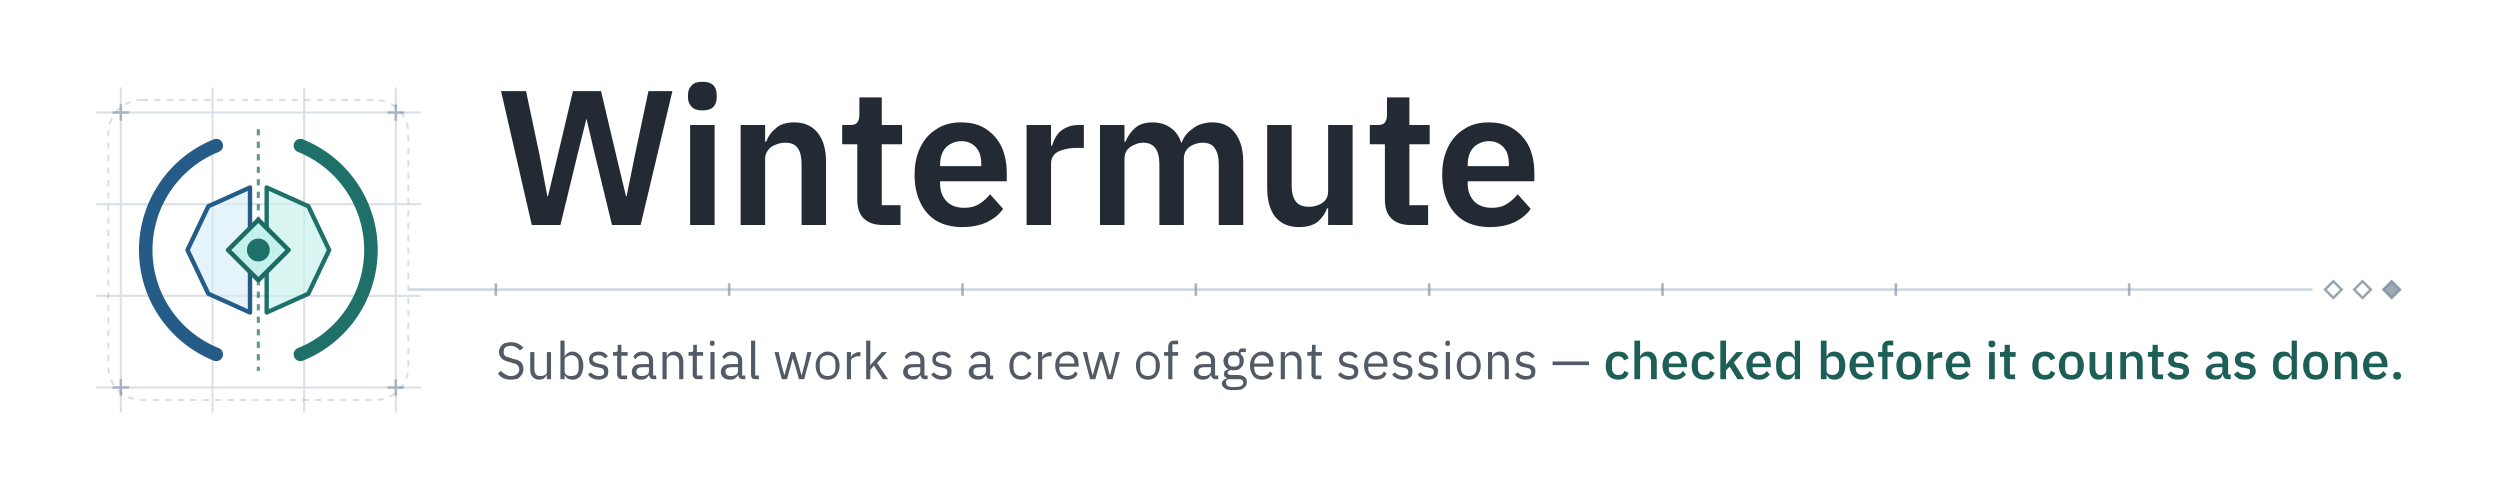
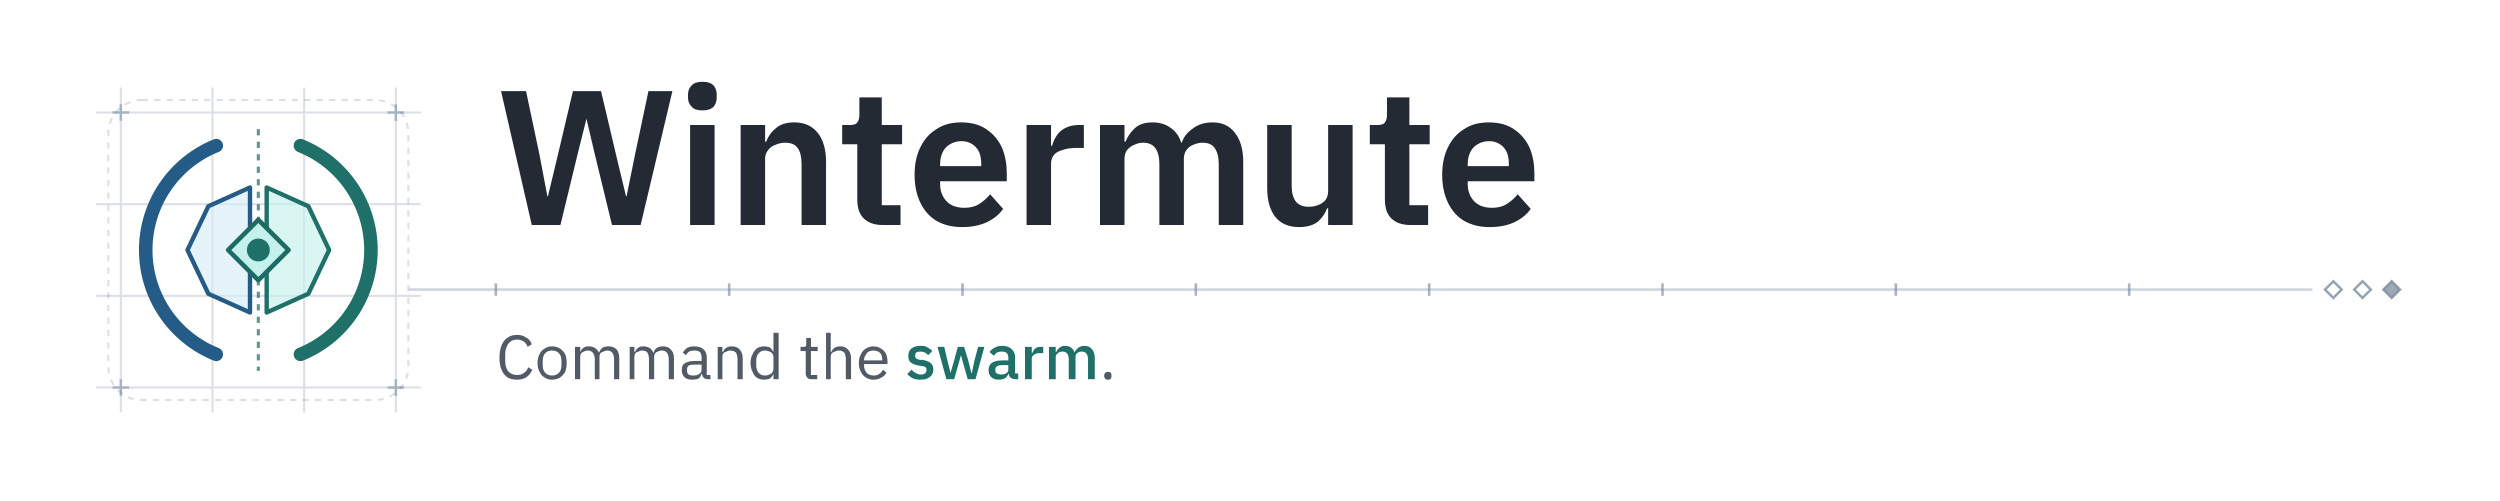
- <svg xmlns="http://www.w3.org/2000/svg" viewBox="0 0 1200 240" width="1200" height="240" role="img" aria-label="Wintermute — Substantial work as a crew of agent sessions — checked before it counts as done.">
+ <svg xmlns="http://www.w3.org/2000/svg" viewBox="0 0 1200 240" width="1200" height="240" role="img" aria-label="Wintermute: Command the swarm.">
  <g fill="none">
    <g stroke="#687c96" stroke-width="1" stroke-opacity="0.24">
      <path d="M58 42v156M102 42v156M146 42v156M190 42v156M46 54h156M46 98h156M46 142h156M46 186h156" />
      <rect x="52" y="48" width="144" height="144" rx="16" stroke-dasharray="3 3" />
    </g>
    <path d="M54 54h8M58 50v8M54 186h8M58 182v8M186 54h8M190 50v8M186 186h8M190 182v8" stroke="#687c96" stroke-width="1.25" stroke-opacity="0.45" />
    <path d="M 103.8 170.1 A 54 54 0 0 1 103.8 69.9" stroke="#255c87" stroke-width="6.5" stroke-linecap="round" />
    <path d="M 144.2 69.9 A 54 54 0 0 1 144.2 170.1" stroke="#1f7068" stroke-width="6.5" stroke-linecap="round" />
    <polygon points="120,90 100,99 90,120 100,141 120,150" fill="#d8ecf8" fill-opacity="0.65" stroke="#255c87" stroke-width="2.1" stroke-linejoin="round" />
    <polygon points="128,90 148,99 158,120 148,141 128,150" fill="#c5f1ec" fill-opacity="0.65" stroke="#1f7068" stroke-width="2.1" stroke-linejoin="round" />
    <line x1="124" y1="62" x2="124" y2="178" stroke="#1e6b63" stroke-width="1.5" stroke-dasharray="3 3" stroke-opacity="0.7" />
    <polygon points="124,105.5 138.5,120 124,134.5 109.5,120" fill="#c5f1ec" stroke="#1e6b63" stroke-width="2.2" stroke-linejoin="round" />
    <circle cx="124" cy="120" r="5.5" fill="#1f7068" />
    <line x1="196" y1="139" x2="1110" y2="139" stroke="#cfd6de" stroke-width="1.25" />
    <path d="M238 136v6M350 136v6M462 136v6M574 136v6M686 136v6M798 136v6M910 136v6M1022 136v6" stroke="#7e8c9c" stroke-width="1.25" stroke-opacity="0.65" />
    <polygon points="1120,135 1124,139 1120,143 1116,139" stroke="#7e8c9c" stroke-width="1.2" stroke-opacity="0.8" fill="none" />
    <polygon points="1134,135 1138,139 1134,143 1130,139" stroke="#7e8c9c" stroke-width="1.2" stroke-opacity="0.8" fill="none" />
    <polygon points="1148,135 1152,139 1148,143 1144,139" stroke="#7e8c9c" stroke-width="1.2" stroke-opacity="0.8" fill="#7e8c9c" fill-opacity="0.75" />
  </g>
  <path transform="scale(0.25)" d="m1109 296l-33 136h-55l-59-257h48l26 123 15 79h1l19-79 29-123h54l29 123 19 79h1l16-79 26-123h46l-61 257h-55l-33-136-16-68-17 68m240-84q-15 0-21-7-7-7-7-17v-7q0-10 7-17 6-7 21-7 14 0 21 7 6 7 6 17v7q0 10-6 17-7 7-21 7m23 220h-47v-192h47v192m97-127v127h-47v-192h47v32h2q6-16 19-26 12-11 35-11 29 0 45 20 16 20 16 56v121h-47v-117q0-20-7-30-7-11-24-11-10 0-19 4-9 3-14 10-6 7-6 17m260 89v38h-34q-24 0-37-13-12-12-12-36v-106h-29v-37h15q11 0 14-5 4-5 4-15v-33h43v53h39v37h-39v117h36m118 42q-28 0-49-12-20-12-31-35-11-23-11-53 0-31 11-53 11-23 31-35 19-13 47-13 31 0 50 14 19 13 29 35 9 22 9 48v16h-128v5q0 20 12 33 12 13 35 13 17 0 29-8 11-7 20-18l25 28q-11 16-32 26-20 9-47 9m-1-165q-12 0-22 6-9 5-14 15-5 10-5 24v3h79v-4q0-13-4-23-5-10-13-15-9-6-21-6m172 43v118h-47v-192h47v40h2q3-11 9-20 6-9 16-14 11-6 26-6h10v44h-14q-16 0-27 4-11 3-16 9-6 7-6 17m141-9v127h-47v-192h47v32h2q6-15 18-26 12-11 34-11 20 0 34 10 15 10 21 29h1q5-16 21-27 15-12 38-12 28 0 43 20 16 20 16 56v121h-47v-117q0-20-8-31-7-10-23-10-9 0-18 4-8 3-13 10-5 7-5 17v127h-47v-117q0-20-8-31-8-10-23-10-9 0-17 4-8 3-14 10-5 7-5 17m438 127h-47v-32h-2q-5 14-17 25-13 11-37 11-29 0-45-19-16-20-16-56v-121h47v117q0 19 8 30 8 10 25 10 9 0 17-3 9-3 15-10 5-7 5-17v-127h47v192m145-38v38h-34q-24 0-37-13-12-12-12-36v-106h-29v-37h15q11 0 14-5 4-5 4-15v-33h43v53h39v37h-39v117h36m118 42q-28 0-49-12-20-12-31-35-11-23-11-53 0-31 11-53 11-23 31-35 19-13 47-13 31 0 50 14 19 13 29 35 9 22 9 48v16h-128v5q0 20 12 33 12 13 35 13 17 0 29-8 11-7 20-18l25 28q-11 16-32 26-20 9-47 9m-1-165q-12 0-22 6-9 5-14 15-5 10-5 24v3h79v-4q0-13-4-23-5-10-13-15-9-6-21-6" fill="#232a34" />
-   <path transform="scale(0.25)" d="m981 729q-8 0-15-3-6-3-10-9l6-5q4 5 9 7 4 3 10 3 8 0 12-4 4-3 4-9 0-4-2-6-1-2-4-4-3-1-7-2l-6-2q-6-1-11-4-4-2-6-6-3-4-3-9 0-6 3-10 3-5 8-7 6-2 12-2 8 0 14 3 6 3 10 8l-7 5q-3-4-7-6-4-3-10-3-7 0-11 3-3 3-3 9 0 3 1 5 2 3 4 4 3 1 8 2l5 2q7 1 12 4 4 2 6 6 2 4 2 9 0 7-3 11-3 5-8 8-6 2-13 2m77-1h-8v-8q-2 3-5 6-3 3-10 3-7 0-12-5-5-5-5-14v-34h8v32q0 7 3 11 3 3 9 3 3 0 6-1 3-1 5-3 1-2 1-6v-36h8v52m26 0h-8v-74h8v31q2-5 6-7 4-3 9-3 7 0 11 4 5 3 7 9 3 6 3 14 0 8-3 15-2 6-7 9-4 3-11 3-5 0-9-2-4-3-6-7v8m13-6q7 0 11-4 3-4 3-11v-9q0-7-3-11-4-5-11-5-4 0-7 2-3 1-5 3-1 2-1 5v20q0 3 1 5 2 3 5 4 3 1 7 1m52 7q-7 0-12-3-5-2-8-7l5-4q3 3 7 5 4 2 9 2 5 0 8-2 2-2 2-6 0-3-2-5-1-2-7-3l-4-1q-4 0-8-2-4-2-6-5-2-3-2-8 0-7 5-11 5-4 13-4 4 0 8 1 3 1 5 3 3 2 5 5l-5 4q-2-2-5-4-3-2-8-2-5 0-8 2-3 2-3 6 0 4 3 5 3 2 7 3l4 1q9 1 13 5 3 3 3 9 0 5-2 9-2 3-7 5-4 2-10 2m55-8v7h-10q-4 0-6-2-3-3-3-6v-37h-8v-7h5q2 0 3-1 1-1 1-3v-10h7v14h12v7h-12v38h11m56 0v7h-5q-3 0-5-1-2-2-3-4-1-2-1-3-2 4-6 7-4 2-9 2-8 0-13-4-5-4-5-11 0-5 3-9 2-3 7-5 5-1 12-1h11v-6q0-5-3-8-3-3-10-3-4 0-7 2-4 2-6 6l-4-5q2-4 6-7 5-3 12-3 9 0 14 5 6 4 6 13v28h6m-14-8v-8h-11q-7 0-10 2-3 2-3 5v2q0 4 3 6 2 2 7 2 4 0 7-1 3-1 5-3 2-2 2-5m34-21v36h-8v-52h8v9q2-5 5-7 4-3 10-3 8 0 12 5 5 6 5 15v33h-8v-32q0-7-3-10-3-4-9-4-3 0-6 1-3 2-5 4-1 2-1 5m69 29v7h-10q-4 0-6-2-3-3-3-6v-37h-8v-7h5q2 0 3-1 1-1 1-3v-10h7v14h12v7h-12v38h11m19-57q-3 0-4-1-1-1-1-3v-1q0-2 1-4 1-1 4-1 2 0 3 1 1 2 1 4v1q0 2-1 3-1 1-3 1m4 64h-8v-52h8v52m59-7v7h-5q-3 0-5-1-2-2-3-4-1-2-1-3-2 4-6 7-4 2-9 2-8 0-13-4-5-4-5-11 0-5 3-9 2-3 7-5 5-1 12-1h11v-6q0-5-3-8-3-3-10-3-4 0-7 2-4 2-6 6l-4-5q2-4 6-7 5-3 12-3 9 0 14 5 6 4 6 13v28h6m-14-8v-8h-11q-7 0-10 2-3 2-3 5v2q0 4 3 6 2 2 7 2 4 0 7-1 3-1 5-3 2-2 2-5m40 8v7h-7q-4 0-6-2-2-3-2-6v-66h8v67h7m54 7h-10l-14-52h8l5 23 6 22 6-22 7-23h7l7 23 6 22 6-22 5-23h8l-14 52h-10l-7-25-5-15-4 15-7 25m78 1q-7 0-12-3-5-3-8-10-3-6-3-14 0-8 3-14 3-6 8-9 5-4 12-4 7 0 12 4 5 3 8 9 3 6 3 14 0 8-3 14-3 7-8 10-5 3-12 3m0-7q7 0 11-4 4-4 4-12v-7q0-9-4-13-4-4-11-4-6 0-11 4-4 4-4 13v7q0 8 4 12 5 4 11 4m45-29v35h-8v-52h8v10q1-3 3-5 2-2 5-3 3-2 7-2h3v8h-5q-4 0-7 2-3 1-5 3-1 2-1 4m37 35h-8v-74h8v47l8-9 14-16h10l-19 21 21 31h-10l-17-26-7 8v18m110-7v7h-5q-3 0-5-1-2-2-3-4-1-2-1-3-2 4-6 7-4 2-9 2-8 0-13-4-5-4-5-11 0-5 3-9 2-3 7-5 5-1 12-1h11v-6q0-5-3-8-3-3-10-3-4 0-7 2-4 2-6 6l-4-5q2-4 6-7 5-3 12-3 9 0 14 5 6 4 6 13v28h6m-14-8v-8h-11q-7 0-10 2-3 2-3 5v2q0 4 3 6 2 2 7 2 4 0 7-1 3-1 5-3 2-2 2-5m41 16q-7 0-12-3-5-2-8-7l5-4q3 3 7 5 4 2 9 2 5 0 8-2 2-2 2-6 0-3-2-5-1-2-7-3l-4-1q-4 0-8-2-4-2-6-5-2-3-2-8 0-7 5-11 5-4 13-4 4 0 8 1 3 1 5 3 3 2 5 5l-5 4q-2-2-5-4-3-2-8-2-5 0-8 2-3 2-3 6 0 4 3 5 3 2 7 3l4 1q9 1 13 5 3 3 3 9 0 5-2 9-2 3-7 5-4 2-10 2m99-8v7h-5q-3 0-5-1-2-2-3-4-1-2-1-3-2 4-6 7-4 2-9 2-8 0-13-4-5-4-5-11 0-5 3-9 2-3 7-5 5-1 12-1h11v-6q0-5-3-8-3-3-10-3-4 0-7 2-4 2-6 6l-4-5q2-4 6-7 5-3 12-3 9 0 14 5 6 4 6 13v28h6m-14-8v-8h-11q-7 0-10 2-3 2-3 5v2q0 4 3 6 2 2 7 2 4 0 7-1 3-1 5-3 2-2 2-5m68 16q-11 0-17-7-6-7-6-20 0-12 6-19 6-8 17-8 7 0 12 4 5 3 7 8l-7 4q-1-4-4-6-4-3-8-3-7 0-11 5-4 4-4 11v9q0 6 4 11 4 4 11 4 5 0 8-2 4-2 6-7l6 4q-3 6-8 9-5 3-12 3m40-36v35h-8v-52h8v10q1-3 3-5 2-2 5-3 3-2 7-2h3v8h-5q-4 0-7 2-3 1-5 3-1 2-1 4m48 36q-7 0-12-3-5-3-8-10-3-6-3-14 0-8 3-14 3-6 8-9 5-4 12-4 7 0 12 3 5 4 8 9 2 6 2 13v4h-37v3q0 6 4 11 4 4 11 4 5 0 9-2 4-2 6-7l5 4q-2 6-7 9-6 3-13 3m0-47q-4 0-8 2-3 2-5 5-2 4-2 9h29v-1q0-4-2-8-2-3-5-5-3-2-7-2m54 46h-10l-14-52h8l5 23 6 22 6-22 7-23h7l7 23 6 22 6-22 5-23h8l-14 52h-10l-7-25-5-15-4 15-7 25m101 1q-7 0-12-3-5-3-8-10-3-6-3-14 0-8 3-14 3-6 8-9 5-4 12-4 7 0 12 4 5 3 8 9 3 6 3 14 0 8-3 14-3 7-8 10-5 3-12 3m0-7q7 0 11-4 4-4 4-12v-7q0-9-4-13-4-4-11-4-6 0-11 4-4 4-4 13v7q0 8 4 12 5 4 11 4m47 6h-8v-45h-8v-7h8v-10q0-5 3-9 3-3 9-3h7v7h-11v15h11v7h-11v45m88-7v7h-5q-3 0-5-1-2-2-3-4-1-2-1-3-2 4-6 7-4 2-9 2-8 0-13-4-5-4-5-11 0-5 3-9 2-3 7-5 5-1 12-1h11v-6q0-5-3-8-3-3-10-3-4 0-7 2-4 2-6 6l-4-5q2-4 6-7 5-3 12-3 9 0 14 5 6 4 6 13v28h6m-14-8v-8h-11q-7 0-10 2-3 2-3 5v2q0 4 3 6 2 2 7 2 4 0 7-1 3-1 5-3 2-2 2-5m69 21q0 5-3 8-3 4-8 6-6 1-14 1-8 0-13-1-5-2-7-5-3-2-3-6 0-5 3-7 2-2 6-3v-2q-3-1-4-2-1-2-1-5 0-4 2-6 3-2 7-3-5-2-7-6-3-5-3-10 0-5 3-9 2-4 6-7 5-2 11-2 2 0 5 1 2 0 4 1v-1q0-3 2-5 1-2 4-2h8v7h-10v4q3 2 5 6 1 3 1 7 0 5-2 9-3 4-7 7-4 2-10 2-2 0-3 0-1 0-2-1-3 1-5 2-2 2-2 4 0 2 2 3 2 1 6 1h11q9 0 14 4 4 3 4 10m-7 0q0-3-3-5-2-1-8-1h-17q-3 1-4 2-1 2-1 5 0 3 2 5 3 3 9 3h7q7 0 11-2 4-2 4-7m-18-30q5 0 8-2 3-2 3-8v-2q0-5-3-8-3-2-8-2-5 0-8 2-3 3-3 8v2q0 6 3 8 3 2 8 2m54 25q-7 0-12-3-5-3-8-10-3-6-3-14 0-8 3-14 3-6 8-9 5-4 12-4 7 0 12 3 5 4 8 9 2 6 2 13v4h-37v3q0 6 4 11 4 4 11 4 5 0 9-2 4-2 6-7l5 4q-2 6-7 9-6 3-13 3m0-47q-4 0-8 2-3 2-5 5-2 4-2 9h29v-1q0-4-2-8-2-3-5-5-3-2-7-2m44 10v36h-8v-52h8v9q2-5 5-7 4-3 10-3 8 0 12 5 5 6 5 15v33h-8v-32q0-7-3-10-3-4-9-4-3 0-6 1-3 2-5 4-1 2-1 5m70 29v7h-10q-4 0-6-2-3-3-3-6v-37h-8v-7h5q2 0 3-1 1-1 1-3v-10h7v14h12v7h-12v38h11m52 8q-7 0-12-3-5-2-8-7l5-4q3 3 7 5 4 2 9 2 5 0 8-2 2-2 2-6 0-3-2-5-1-2-7-3l-4-1q-4 0-8-2-4-2-6-5-2-3-2-8 0-7 5-11 5-4 13-4 4 0 8 1 3 1 5 3 3 2 5 5l-5 4q-2-2-5-4-3-2-8-2-5 0-8 2-3 2-3 6 0 4 3 5 3 2 7 3l4 1q9 1 13 5 3 3 3 9 0 5-2 9-2 3-7 5-4 2-10 2m53 0q-7 0-12-3-5-3-8-10-3-6-3-14 0-8 3-14 3-6 8-9 5-4 12-4 7 0 12 3 5 4 8 9 2 6 2 13v4h-37v3q0 6 4 11 4 4 11 4 5 0 9-2 4-2 6-7l5 4q-2 6-7 9-6 3-13 3m0-47q-4 0-8 2-3 2-5 5-2 4-2 9h29v-1q0-4-2-8-2-3-5-5-3-2-7-2m51 47q-7 0-12-3-5-2-8-7l5-4q3 3 7 5 4 2 9 2 5 0 8-2 2-2 2-6 0-3-2-5-1-2-7-3l-4-1q-4 0-8-2-4-2-6-5-2-3-2-8 0-7 5-11 5-4 13-4 4 0 8 1 3 1 5 3 3 2 5 5l-5 4q-2-2-5-4-3-2-8-2-5 0-8 2-3 2-3 6 0 4 3 5 3 2 7 3l4 1q9 1 13 5 3 3 3 9 0 5-2 9-2 3-7 5-4 2-10 2m49 0q-7 0-12-3-5-2-8-7l5-4q3 3 7 5 4 2 9 2 5 0 8-2 2-2 2-6 0-3-2-5-1-2-7-3l-4-1q-4 0-8-2-4-2-6-5-2-3-2-8 0-7 5-11 5-4 13-4 4 0 8 1 3 1 5 3 3 2 5 5l-5 4q-2-2-5-4-3-2-8-2-5 0-8 2-3 2-3 6 0 4 3 5 3 2 7 3l4 1q9 1 13 5 3 3 3 9 0 5-2 9-2 3-7 5-4 2-10 2m38-65q-3 0-4-1-1-1-1-3v-1q0-2 1-4 1-1 4-1 2 0 3 1 1 2 1 4v1q0 2-1 3-1 1-3 1m4 64h-8v-52h8v52m36 1q-7 0-12-3-5-3-8-10-3-6-3-14 0-8 3-14 3-6 8-9 5-4 12-4 7 0 12 4 5 3 8 9 3 6 3 14 0 8-3 14-3 7-8 10-5 3-12 3m0-7q7 0 11-4 4-4 4-12v-7q0-9-4-13-4-4-11-4-6 0-11 4-4 4-4 13v7q0 8 4 12 5 4 11 4m45-30v36h-8v-52h8v9q2-5 5-7 4-3 10-3 8 0 12 5 5 6 5 15v33h-8v-32q0-7-3-10-3-4-9-4-3 0-6 1-3 2-5 4-1 2-1 5m64 37q-7 0-12-3-5-2-8-7l5-4q3 3 7 5 4 2 9 2 5 0 8-2 2-2 2-6 0-3-2-5-1-2-7-3l-4-1q-4 0-8-2-4-2-6-5-2-3-2-8 0-7 5-11 5-4 13-4 4 0 8 1 3 1 5 3 3 2 5 5l-5 4q-2-2-5-4-3-2-8-2-5 0-8 2-3 2-3 6 0 4 3 5 3 2 7 3l4 1q9 1 13 5 3 3 3 9 0 5-2 9-2 3-7 5-4 2-10 2m122-35v7h-70v-7h70" fill="#525a65" />
-   <path transform="scale(0.25)" d="m3107 729q-11 0-18-7-6-7-6-20 0-12 6-20 7-7 18-7 8 0 13 3 5 4 7 10l-9 4q-1-4-4-6-3-2-7-2-6 0-9 4-3 3-3 9v10q0 6 3 9 3 4 9 4 5 0 8-2 2-2 4-6l8 4q-2 6-7 10-6 3-13 3m42-1h-11v-74h11v31q2-5 5-7 4-3 10-3 8 0 12 5 5 5 5 15v33h-11v-32q0-6-3-9-2-3-7-3-3 0-5 1-3 1-5 3-1 2-1 5v35m67 1q-7 0-12-3-6-3-9-10-3-6-3-14 0-8 3-14 3-6 8-10 6-3 13-3 8 0 13 3 5 4 8 10 2 6 2 13v4h-35v2q0 6 3 9 4 4 10 4 5 0 8-2 4-2 6-6l6 7q-3 4-8 7-5 3-13 3m0-46q-4 0-6 2-3 2-5 5-1 3-1 7v1h24v-1q0-4-2-7-1-3-4-5-2-2-6-2m56 46q-11 0-18-7-6-7-6-20 0-12 6-20 7-7 18-7 8 0 13 3 5 4 7 10l-9 4q-1-4-4-6-3-2-7-2-6 0-9 4-3 3-3 9v10q0 6 3 9 3 4 9 4 5 0 8-2 2-2 4-6l8 4q-2 6-7 10-6 3-13 3m42-1h-11v-74h11v46l8-10 12-14h13l-18 20 20 32h-13l-15-24-7 7v17m63 1q-7 0-12-3-6-3-9-10-3-6-3-14 0-8 3-14 3-6 8-10 6-3 13-3 8 0 13 3 5 4 8 10 2 6 2 13v4h-35v2q0 6 3 9 4 4 10 4 5 0 8-2 4-2 6-6l6 7q-3 4-8 7-5 3-13 3m0-46q-4 0-6 2-3 2-5 5-1 3-1 7v1h24v-1q0-4-2-7-1-3-4-5-2-2-6-2m79 45h-10v-9h-1q-2 5-6 8-3 2-9 2-6 0-11-3-4-3-7-9-2-6-2-15 0-9 2-15 3-6 7-9 5-3 11-3 6 0 10 2 3 3 5 8h1v-31h10v74m-22-8q3 0 6-1 2-1 4-3 2-2 2-5v-18q0-3-2-5-2-2-4-3-3-1-6-1-6 0-9 4-4 4-4 10v9q0 6 4 9 3 4 9 4m73 8h-11v-74h11v31q2-5 6-8 4-2 9-2 6 0 11 3 5 3 7 9 3 6 3 15 0 9-3 15-2 6-7 9-5 3-11 3-5 0-9-2-4-3-6-8v9m12-8q5 0 9-4 3-3 3-9v-9q0-6-3-10-4-4-9-4-4 0-6 1-3 1-5 3-1 2-1 5v18q0 3 1 5 2 2 5 3 2 1 6 1m56 9q-7 0-12-3-6-3-9-10-3-6-3-14 0-8 3-14 3-6 8-10 6-3 13-3 8 0 13 3 5 4 8 10 2 6 2 13v4h-35v2q0 6 3 9 4 4 10 4 5 0 8-2 4-2 6-6l6 7q-3 4-8 7-5 3-13 3m0-46q-4 0-6 2-3 2-5 5-1 3-1 7v1h24v-1q0-4-2-7-1-3-4-5-2-2-6-2m49 45h-10v-43h-8v-9h8v-9q0-6 3-9 3-4 10-4h8v9h-11v13h11v9h-11v43m41 1q-7 0-13-3-5-3-8-10-3-6-3-14 0-8 3-14 3-6 8-10 6-3 13-3 7 0 13 3 5 4 8 10 3 6 3 14 0 8-3 14-3 7-8 10-6 3-13 3m0-9q6 0 9-3 3-4 3-11v-8q0-7-3-11-3-3-9-3-5 0-9 3-3 4-3 11v8q0 7 3 11 4 3 9 3m47-25v33h-11v-52h11v10q1-2 3-5 2-2 4-3 3-2 8-2h2v11h-4q-4 0-7 1-3 1-5 2-1 2-1 5m48 34q-7 0-12-3-6-3-9-10-3-6-3-14 0-8 3-14 3-6 8-10 6-3 13-3 8 0 13 3 5 4 8 10 2 6 2 13v4h-35v2q0 6 3 9 4 4 10 4 5 0 8-2 4-2 6-6l6 7q-3 4-8 7-5 3-13 3m0-46q-4 0-6 2-3 2-5 5-1 3-1 7v1h24v-1q0-4-2-7-1-3-4-5-2-2-6-2m64-16q-3 0-5-2-1-1-1-4v-2q0-2 1-4 2-1 5-1 4 0 5 1 2 2 2 4v2q0 3-2 4-1 2-5 2m6 61h-11v-52h11v52m39-9v9h-10q-5 0-8-3-3-3-3-8v-32h-8v-9h4q3 0 4-1 1-1 1-4v-9h10v14h11v9h-11v34h10m57 10q-11 0-18-7-6-7-6-20 0-12 6-20 7-7 18-7 8 0 13 3 5 4 7 10l-9 4q-1-4-4-6-3-2-7-2-6 0-9 4-3 3-3 9v10q0 6 3 9 3 4 9 4 5 0 8-2 2-2 4-6l8 4q-2 6-7 10-6 3-13 3m51 0q-7 0-13-3-5-3-8-10-3-6-3-14 0-8 3-14 3-6 8-10 6-3 13-3 7 0 13 3 5 4 8 10 3 6 3 14 0 8-3 14-3 7-8 10-6 3-13 3m0-9q6 0 9-3 3-4 3-11v-8q0-7-3-11-3-3-9-3-5 0-9 3-3 4-3 11v8q0 7 3 11 4 3 9 3m78 8h-11v-9q-2 4-5 7-3 3-10 3-8 0-12-5-5-5-5-15v-33h11v32q0 6 3 9 2 3 7 3 3 0 6-1 2-1 4-3 1-2 1-5v-35h11v52m27-35v35h-11v-52h11v9q2-5 5-7 4-3 10-3 8 0 12 5 5 5 5 15v33h-11v-32q0-6-3-9-2-3-7-3-3 0-5 1-3 1-5 3-1 2-1 5m71 26v9h-10q-5 0-8-3-3-3-3-8v-32h-8v-9h4q3 0 4-1 1-1 1-4v-9h10v14h11v9h-11v34h10m29 10q-7 0-12-2-5-3-9-8l7-6q3 3 7 5 3 2 8 2 5 0 7-1 2-2 2-6 0-2-1-4-2-1-6-2l-5-1q-5 0-9-2-4-2-6-5-2-3-2-8 0-8 5-12 6-4 14-4 5 0 9 1 3 1 6 3 3 2 5 4l-7 7q-2-3-5-5-3-1-8-1-4 0-6 1-2 2-2 5 0 3 2 5 2 1 6 2h4q9 2 13 5 4 4 4 11 0 5-3 8-2 4-7 6-4 2-11 2m101-10v9h-6q-3 0-5-1-2-2-3-4-1-2-1-4h-1q-1 5-5 8-4 2-10 2-8 0-13-4-4-4-4-11 0-5 3-9 2-3 7-5 5-2 12-2h10v-4q0-5-3-8-3-2-8-2-5 0-8 2-2 2-4 5l-7-6q3-4 7-7 5-3 13-3 10 0 15 5 6 4 6 13v26h5m-16-6v-8h-10q-5 0-8 2-3 2-3 5v2q0 3 3 5 2 2 6 2 3 0 6-1 3-1 4-3 2-2 2-4m43 16q-7 0-12-2-5-3-9-8l7-6q3 3 7 5 3 2 8 2 5 0 7-1 2-2 2-6 0-2-1-4-2-1-6-2l-5-1q-5 0-9-2-4-2-6-5-2-3-2-8 0-8 5-12 6-4 14-4 5 0 9 1 3 1 6 3 3 2 5 4l-7 7q-2-3-5-5-3-1-8-1-4 0-6 1-2 2-2 5 0 3 2 5 2 1 6 2h4q9 2 13 5 4 4 4 11 0 5-3 8-2 4-7 6-4 2-11 2m100-1h-10v-9h-1q-2 5-6 8-3 2-9 2-6 0-11-3-4-3-7-9-2-6-2-15 0-9 2-15 3-6 7-9 5-3 11-3 6 0 10 2 3 3 5 8h1v-31h10v74m-22-8q3 0 6-1 2-1 4-3 2-2 2-5v-18q0-3-2-5-2-2-4-3-3-1-6-1-6 0-9 4-4 4-4 10v9q0 6 4 9 3 4 9 4m58 9q-7 0-13-3-5-3-8-10-3-6-3-14 0-8 3-14 3-6 8-10 6-3 13-3 7 0 13 3 5 4 8 10 3 6 3 14 0 8-3 14-3 7-8 10-6 3-13 3m0-9q6 0 9-3 3-4 3-11v-8q0-7-3-11-3-3-9-3-5 0-9 3-3 4-3 11v8q0 7 3 11 4 3 9 3m48-27v35h-11v-52h11v9q2-5 5-7 4-3 10-3 8 0 12 5 5 5 5 15v33h-11v-32q0-6-3-9-2-3-7-3-3 0-5 1-3 1-5 3-1 2-1 5m67 36q-7 0-12-3-6-3-9-10-3-6-3-14 0-8 3-14 3-6 8-10 6-3 13-3 8 0 13 3 5 4 8 10 2 6 2 13v4h-35v2q0 6 3 9 4 4 10 4 5 0 8-2 4-2 6-6l6 7q-3 4-8 7-5 3-13 3m0-46q-4 0-6 2-3 2-5 5-1 3-1 7v1h24v-1q0-4-2-7-1-3-4-5-2-2-6-2m41 46q-3 0-5-2-2-2-2-5v-1q0-3 2-5 2-2 5-2 4 0 6 2 2 2 2 5v1q0 3-2 5-2 2-6 2" fill="#1d5e57" />
+   <path transform="scale(0.25)" d="M993 729L993 729Q982 729 975 725Q967 720 963 710Q959 701 959 687L959 687Q959 673 963 663Q967 653 975 648Q982 643 993 643L993 643Q1003 643 1010 648Q1018 652 1021 661L1021 661L1013 666Q1011 660 1006 656Q1000 652 993 652L993 652Q982 652 976 660Q970 668 970 680L970 680L970 693Q970 706 976 713Q982 720 993 720L993 720Q1001 720 1006 716Q1012 712 1014 705L1014 705L1022 710Q1018 719 1011 724Q1003 729 993 729M1060 729L1060 729Q1052 729 1046 725Q1039 721 1036 714Q1032 707 1032 697L1032 697Q1032 687 1036 680Q1039 673 1046 669Q1052 665 1060 665L1060 665Q1068 665 1075 669Q1081 673 1085 680Q1088 687 1088 697L1088 697Q1088 707 1085 714Q1081 721 1075 725Q1068 729 1060 729M1060 721L1060 721Q1068 721 1073 716Q1078 711 1078 701L1078 701L1078 693Q1078 683 1073 678Q1068 673 1060 673L1060 673Q1052 673 1047 678Q1042 683 1042 693L1042 693L1042 701Q1042 711 1047 716Q1052 721 1060 721M1114 685L1114 728L1104 728L1104 666L1114 666L1114 676L1114 676Q1116 671 1120 668Q1123 665 1131 665L1131 665Q1137 665 1142 668Q1147 671 1150 677L1150 677L1150 677Q1152 672 1156 668Q1161 665 1169 665L1169 665Q1178 665 1184 671Q1189 677 1189 688L1189 688L1189 728L1179 728L1179 690Q1179 682 1176 678Q1173 673 1166 673L1166 673Q1162 673 1159 675Q1155 676 1153 678Q1151 681 1151 685L1151 685L1151 728L1142 728L1142 690Q1142 682 1138 677Q1135 673 1128 673L1128 673Q1125 673 1121 675Q1118 676 1116 678Q1114 681 1114 685L1114 685M1218 685L1218 728L1209 728L1209 666L1218 666L1218 676L1219 676Q1221 671 1225 668Q1228 665 1235 665L1235 665Q1242 665 1247 668Q1252 671 1254 677L1254 677L1255 677Q1256 672 1261 668Q1266 665 1273 665L1273 665Q1283 665 1288 671Q1294 677 1294 688L1294 688L1294 728L1284 728L1284 690Q1284 682 1281 678Q1278 673 1270 673L1270 673Q1267 673 1263 675Q1260 676 1258 678Q1256 681 1256 685L1256 685L1256 728L1246 728L1246 690Q1246 682 1243 677Q1240 673 1233 673L1233 673Q1229 673 1226 675Q1222 676 1220 678Q1218 681 1218 685L1218 685M1364 720L1364 728L1358 728Q1355 728 1352 726Q1350 725 1349 722L1349 722Q1348 720 1348 718L1348 718L1347 718Q1345 724 1341 727Q1336 729 1329 729L1329 729Q1319 729 1314 724Q1309 719 1309 711L1309 711Q1309 705 1311 701Q1314 697 1320 695Q1326 693 1335 693L1335 693L1347 693L1347 686Q1347 680 1344 676Q1340 673 1333 673L1333 673Q1327 673 1323 675Q1319 678 1317 682L1317 682L1311 677Q1314 672 1319 668Q1325 665 1333 665L1333 665Q1344 665 1350 670Q1357 676 1357 686L1357 686L1357 720L1364 720M1347 710L1347 700L1334 700Q1326 700 1322 702Q1319 705 1319 709L1319 709L1319 712Q1319 716 1322 719Q1325 721 1331 721L1331 721Q1336 721 1339 720Q1343 718 1345 716Q1347 713 1347 710L1347 710M1387 685L1387 728L1378 728L1378 666L1387 666L1387 676L1388 676Q1390 671 1394 668Q1398 665 1405 665L1405 665Q1415 665 1420 671Q1426 677 1426 688L1426 688L1426 728L1416 728L1416 690Q1416 682 1413 677Q1409 673 1402 673L1402 673Q1398 673 1395 675Q1391 676 1389 678Q1387 681 1387 685L1387 685M1495 728L1485 728L1485 718L1485 718Q1482 724 1478 727Q1473 729 1467 729L1467 729Q1459 729 1453 725Q1448 722 1445 714Q1441 707 1441 697L1441 697Q1441 687 1445 680Q1448 673 1453 669Q1459 665 1467 665L1467 665Q1473 665 1478 667Q1482 670 1485 676L1485 676L1485 676L1485 639L1495 639L1495 728M1469 721L1469 721Q1474 721 1477 719Q1481 718 1483 715Q1485 712 1485 708L1485 708L1485 685Q1485 682 1483 679Q1481 676 1477 675Q1474 673 1469 673L1469 673Q1461 673 1457 678Q1452 683 1452 692L1452 692L1452 702Q1452 711 1457 716Q1461 721 1469 721M1569 720L1569 728L1557 728Q1552 728 1550 725Q1547 722 1547 718L1547 718L1547 674L1537 674L1537 666L1543 666Q1546 666 1547 665Q1548 664 1548 660L1548 660L1548 649L1557 649L1557 666L1570 666L1570 674L1557 674L1557 720L1569 720M1595 728L1586 728L1586 639L1595 639L1595 676L1596 676Q1598 671 1602 668Q1606 665 1613 665L1613 665Q1623 665 1628 671Q1634 677 1634 688L1634 688L1634 728L1624 728L1624 690Q1624 682 1621 677Q1617 673 1610 673L1610 673Q1607 673 1603 675Q1600 676 1597 678Q1595 681 1595 685L1595 685L1595 728M1677 729L1677 729Q1669 729 1663 725Q1656 721 1653 714Q1649 707 1649 697L1649 697Q1649 687 1653 680Q1656 673 1663 669Q1669 665 1677 665L1677 665Q1685 665 1691 669Q1697 672 1701 679Q1704 686 1704 695L1704 695L1704 699L1659 699L1659 702Q1659 710 1664 716Q1669 721 1678 721L1678 721Q1684 721 1688 718Q1692 716 1695 710L1695 710L1702 715Q1699 722 1692 725Q1686 729 1677 729M1677 673L1677 673Q1672 673 1668 675Q1664 677 1662 682Q1659 686 1659 691L1659 691L1659 692L1694 692L1694 691Q1694 685 1692 681Q1690 677 1686 675Q1682 673 1677 673 M2127 729L2127 729Q2123 729 2122 727Q2120 725 2120 722L2120 722L2120 721Q2120 718 2122 716Q2123 714 2127 714L2127 714Q2131 714 2133 716Q2134 718 2134 721L2134 721L2134 722Q2134 725 2133 727Q2131 729 2127 729" fill="#525a65" />
+   <path transform="scale(0.25)" d="M1767 729L1767 729Q1758 729 1752 726Q1746 723 1742 718L1742 718L1750 710Q1754 714 1758 716Q1762 719 1768 719L1768 719Q1774 719 1776 717Q1779 714 1779 710L1779 710Q1779 707 1777 705Q1775 703 1770 703L1770 703L1765 702Q1758 701 1754 699Q1749 697 1746 693Q1744 689 1744 683L1744 683Q1744 674 1750 669Q1757 664 1767 664L1767 664Q1773 664 1777 665Q1781 667 1784 669Q1788 671 1790 674L1790 674L1782 682Q1780 679 1776 677Q1772 675 1767 675L1767 675Q1762 675 1759 677Q1757 679 1757 683L1757 683Q1757 686 1759 688Q1761 690 1766 691L1766 691L1772 691Q1782 693 1787 697Q1792 702 1792 709L1792 709Q1792 715 1789 720Q1786 724 1780 727Q1775 729 1767 729M1832 728L1817 728L1800 666L1813 666L1819 692L1825 716L1825 716L1832 692L1839 666L1851 666L1859 692L1865 716L1866 716L1871 692L1878 666L1890 666L1873 728L1858 728L1850 700L1845 682L1845 682L1840 700L1832 728M1955 717L1955 728L1948 728Q1945 728 1942 726Q1939 725 1938 722L1938 722Q1937 720 1937 718L1937 718L1936 718Q1934 723 1930 726Q1925 729 1918 729L1918 729Q1908 729 1903 724Q1898 719 1898 711L1898 711Q1898 705 1901 700Q1904 696 1910 694Q1916 692 1924 692L1924 692L1936 692L1936 687Q1936 681 1933 678Q1930 675 1923 675L1923 675Q1918 675 1914 677Q1910 680 1908 683L1908 683L1900 676Q1903 671 1909 668Q1915 664 1924 664L1924 664Q1936 664 1942 670Q1949 676 1949 686L1949 686L1949 717L1955 717M1936 710L1936 701L1925 701Q1918 701 1915 703Q1911 705 1911 709L1911 709L1911 711Q1911 715 1914 717Q1917 719 1922 719L1922 719Q1926 719 1929 718Q1932 717 1934 715Q1936 713 1936 710L1936 710M1981 688L1981 728L1968 728L1968 666L1981 666L1981 678L1982 678Q1983 675 1985 672Q1987 669 1991 667Q1994 666 1999 666L1999 666L2003 666L2003 678L1997 678Q1992 678 1989 679Q1985 681 1983 683Q1981 685 1981 688L1981 688M2027 686L2027 728L2014 728L2014 666L2027 666L2027 676L2028 676Q2030 671 2034 668Q2038 664 2045 664L2045 664Q2051 664 2056 667Q2061 670 2063 677L2063 677L2063 677Q2065 672 2070 668Q2075 664 2082 664L2082 664Q2092 664 2097 671Q2102 677 2102 688L2102 688L2102 728L2089 728L2089 690Q2089 683 2086 679Q2083 675 2077 675L2077 675Q2074 675 2071 676Q2068 678 2066 680Q2065 682 2065 686L2065 686L2065 728L2052 728L2052 690Q2052 683 2049 679Q2046 675 2040 675L2040 675Q2037 675 2034 676Q2031 678 2029 680Q2027 682 2027 686L2027 686" fill="#1f7068" />
</svg>
